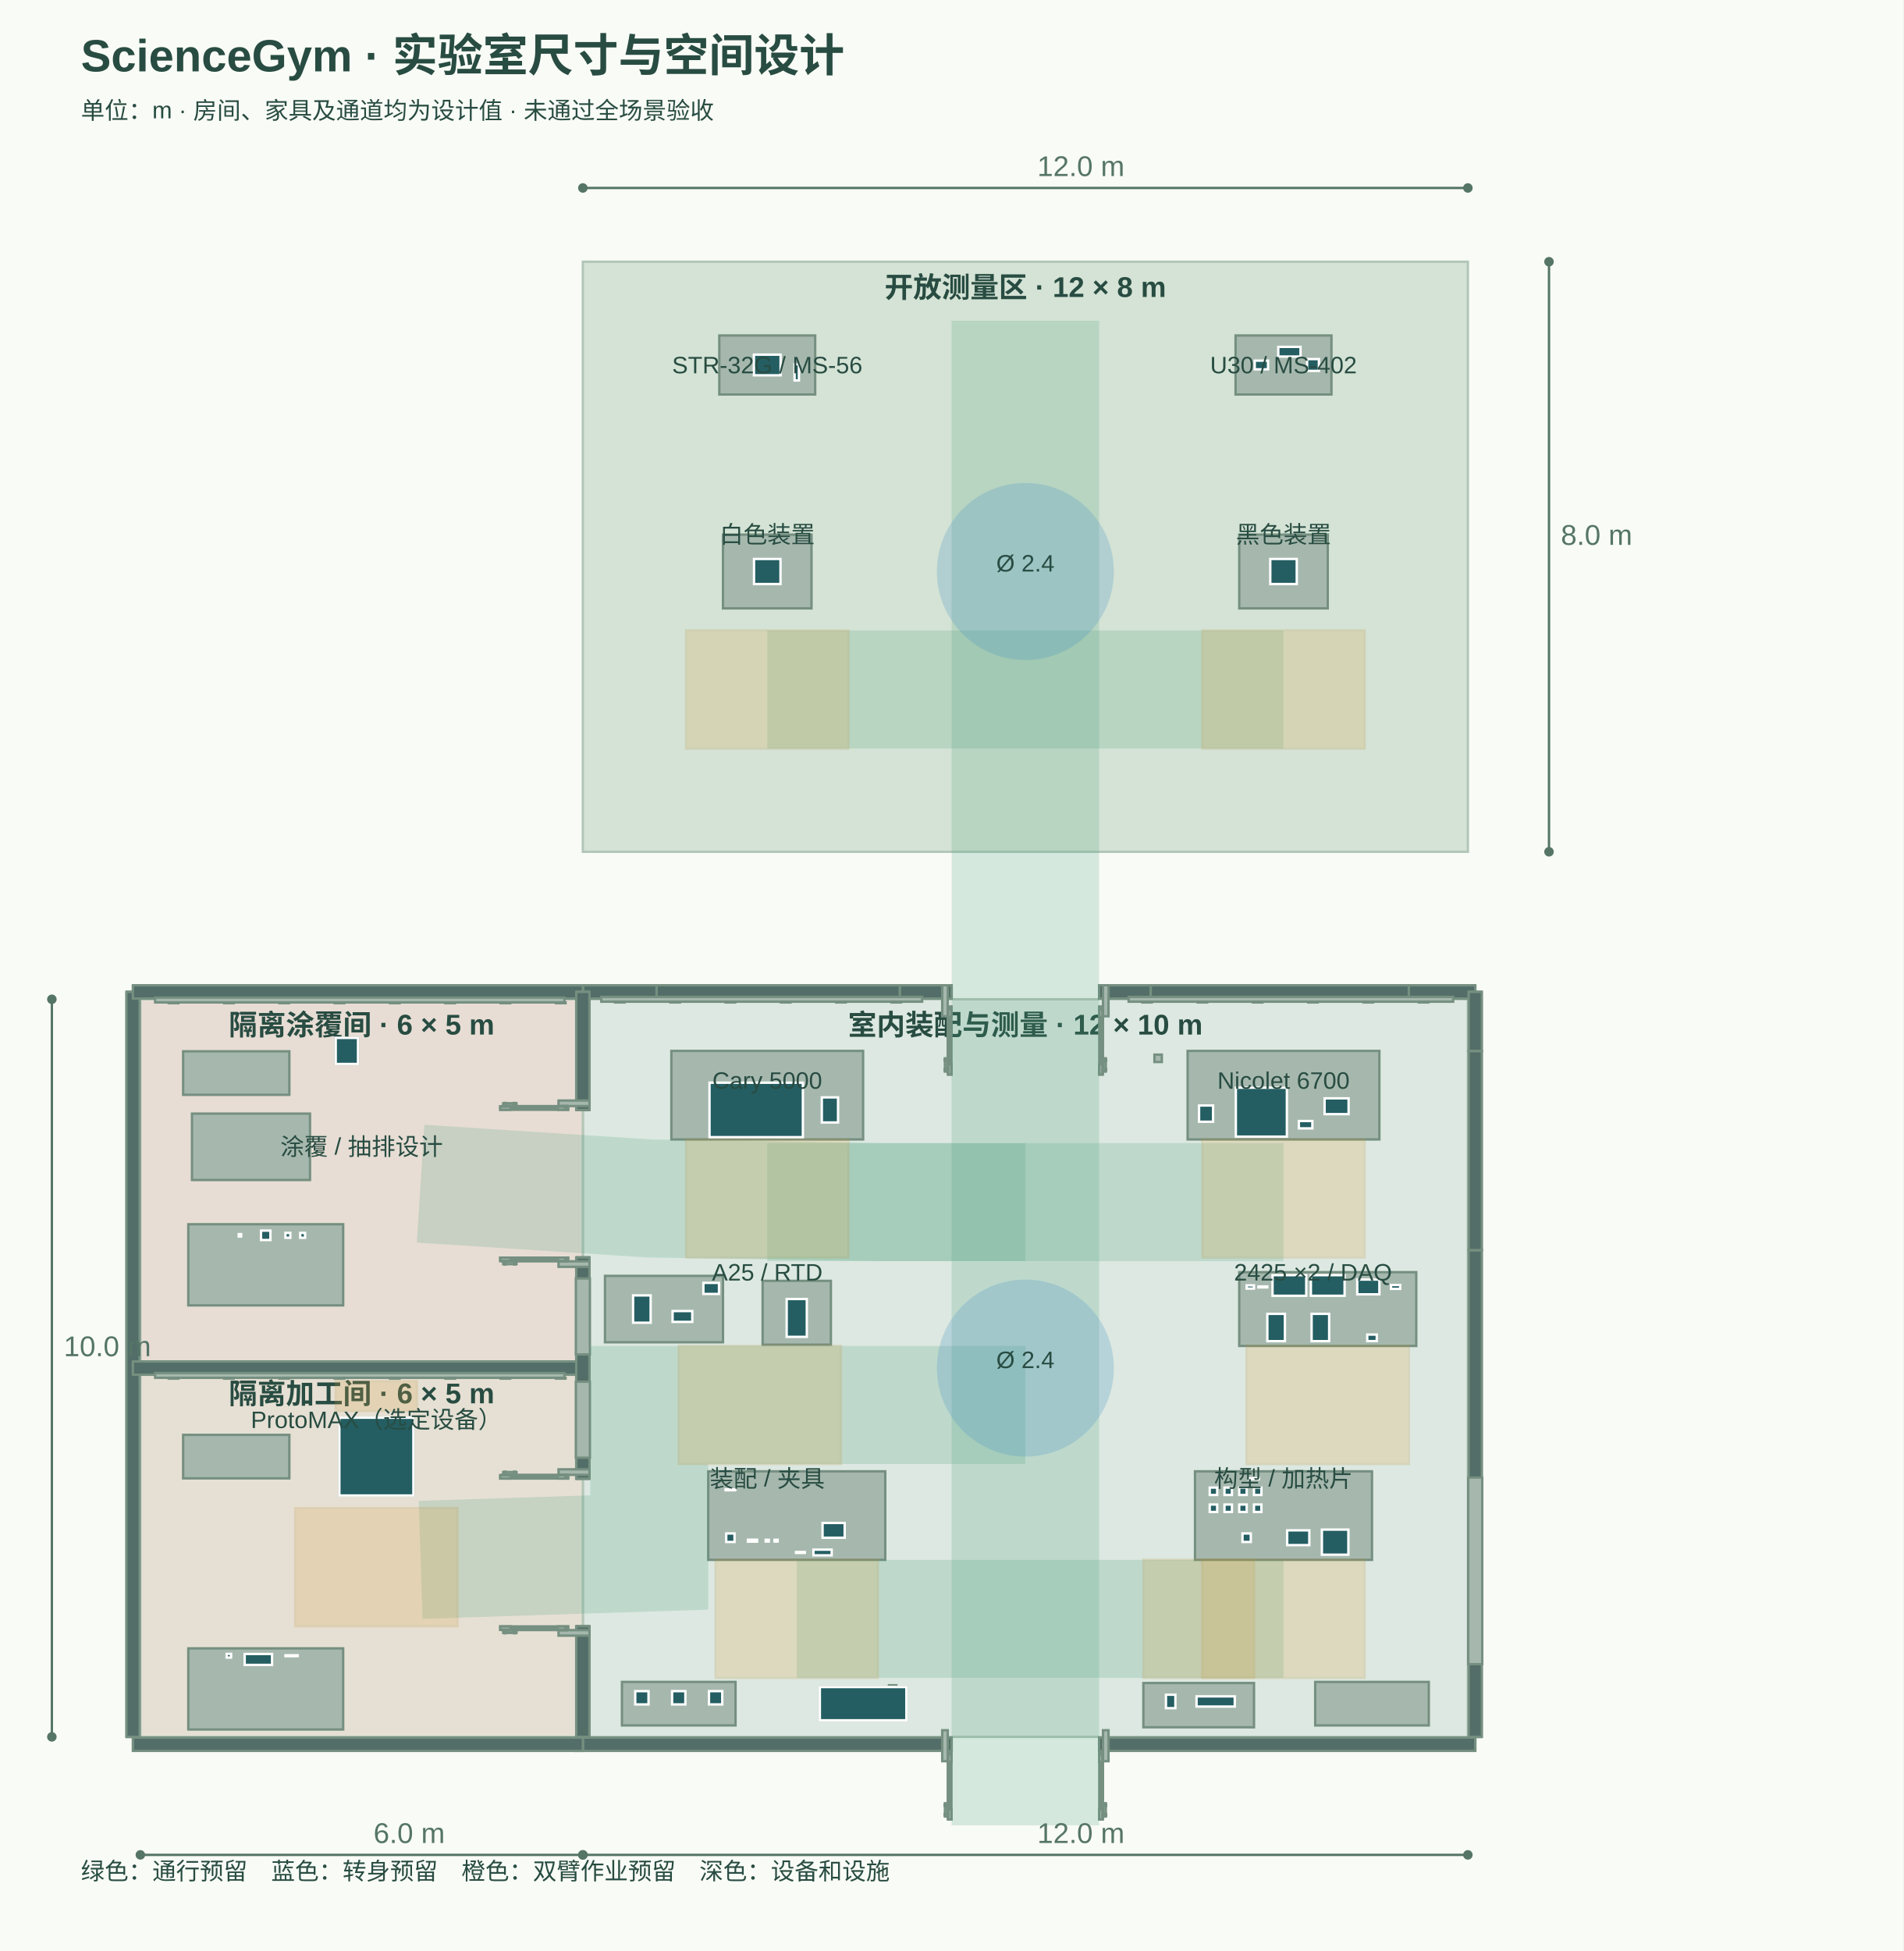
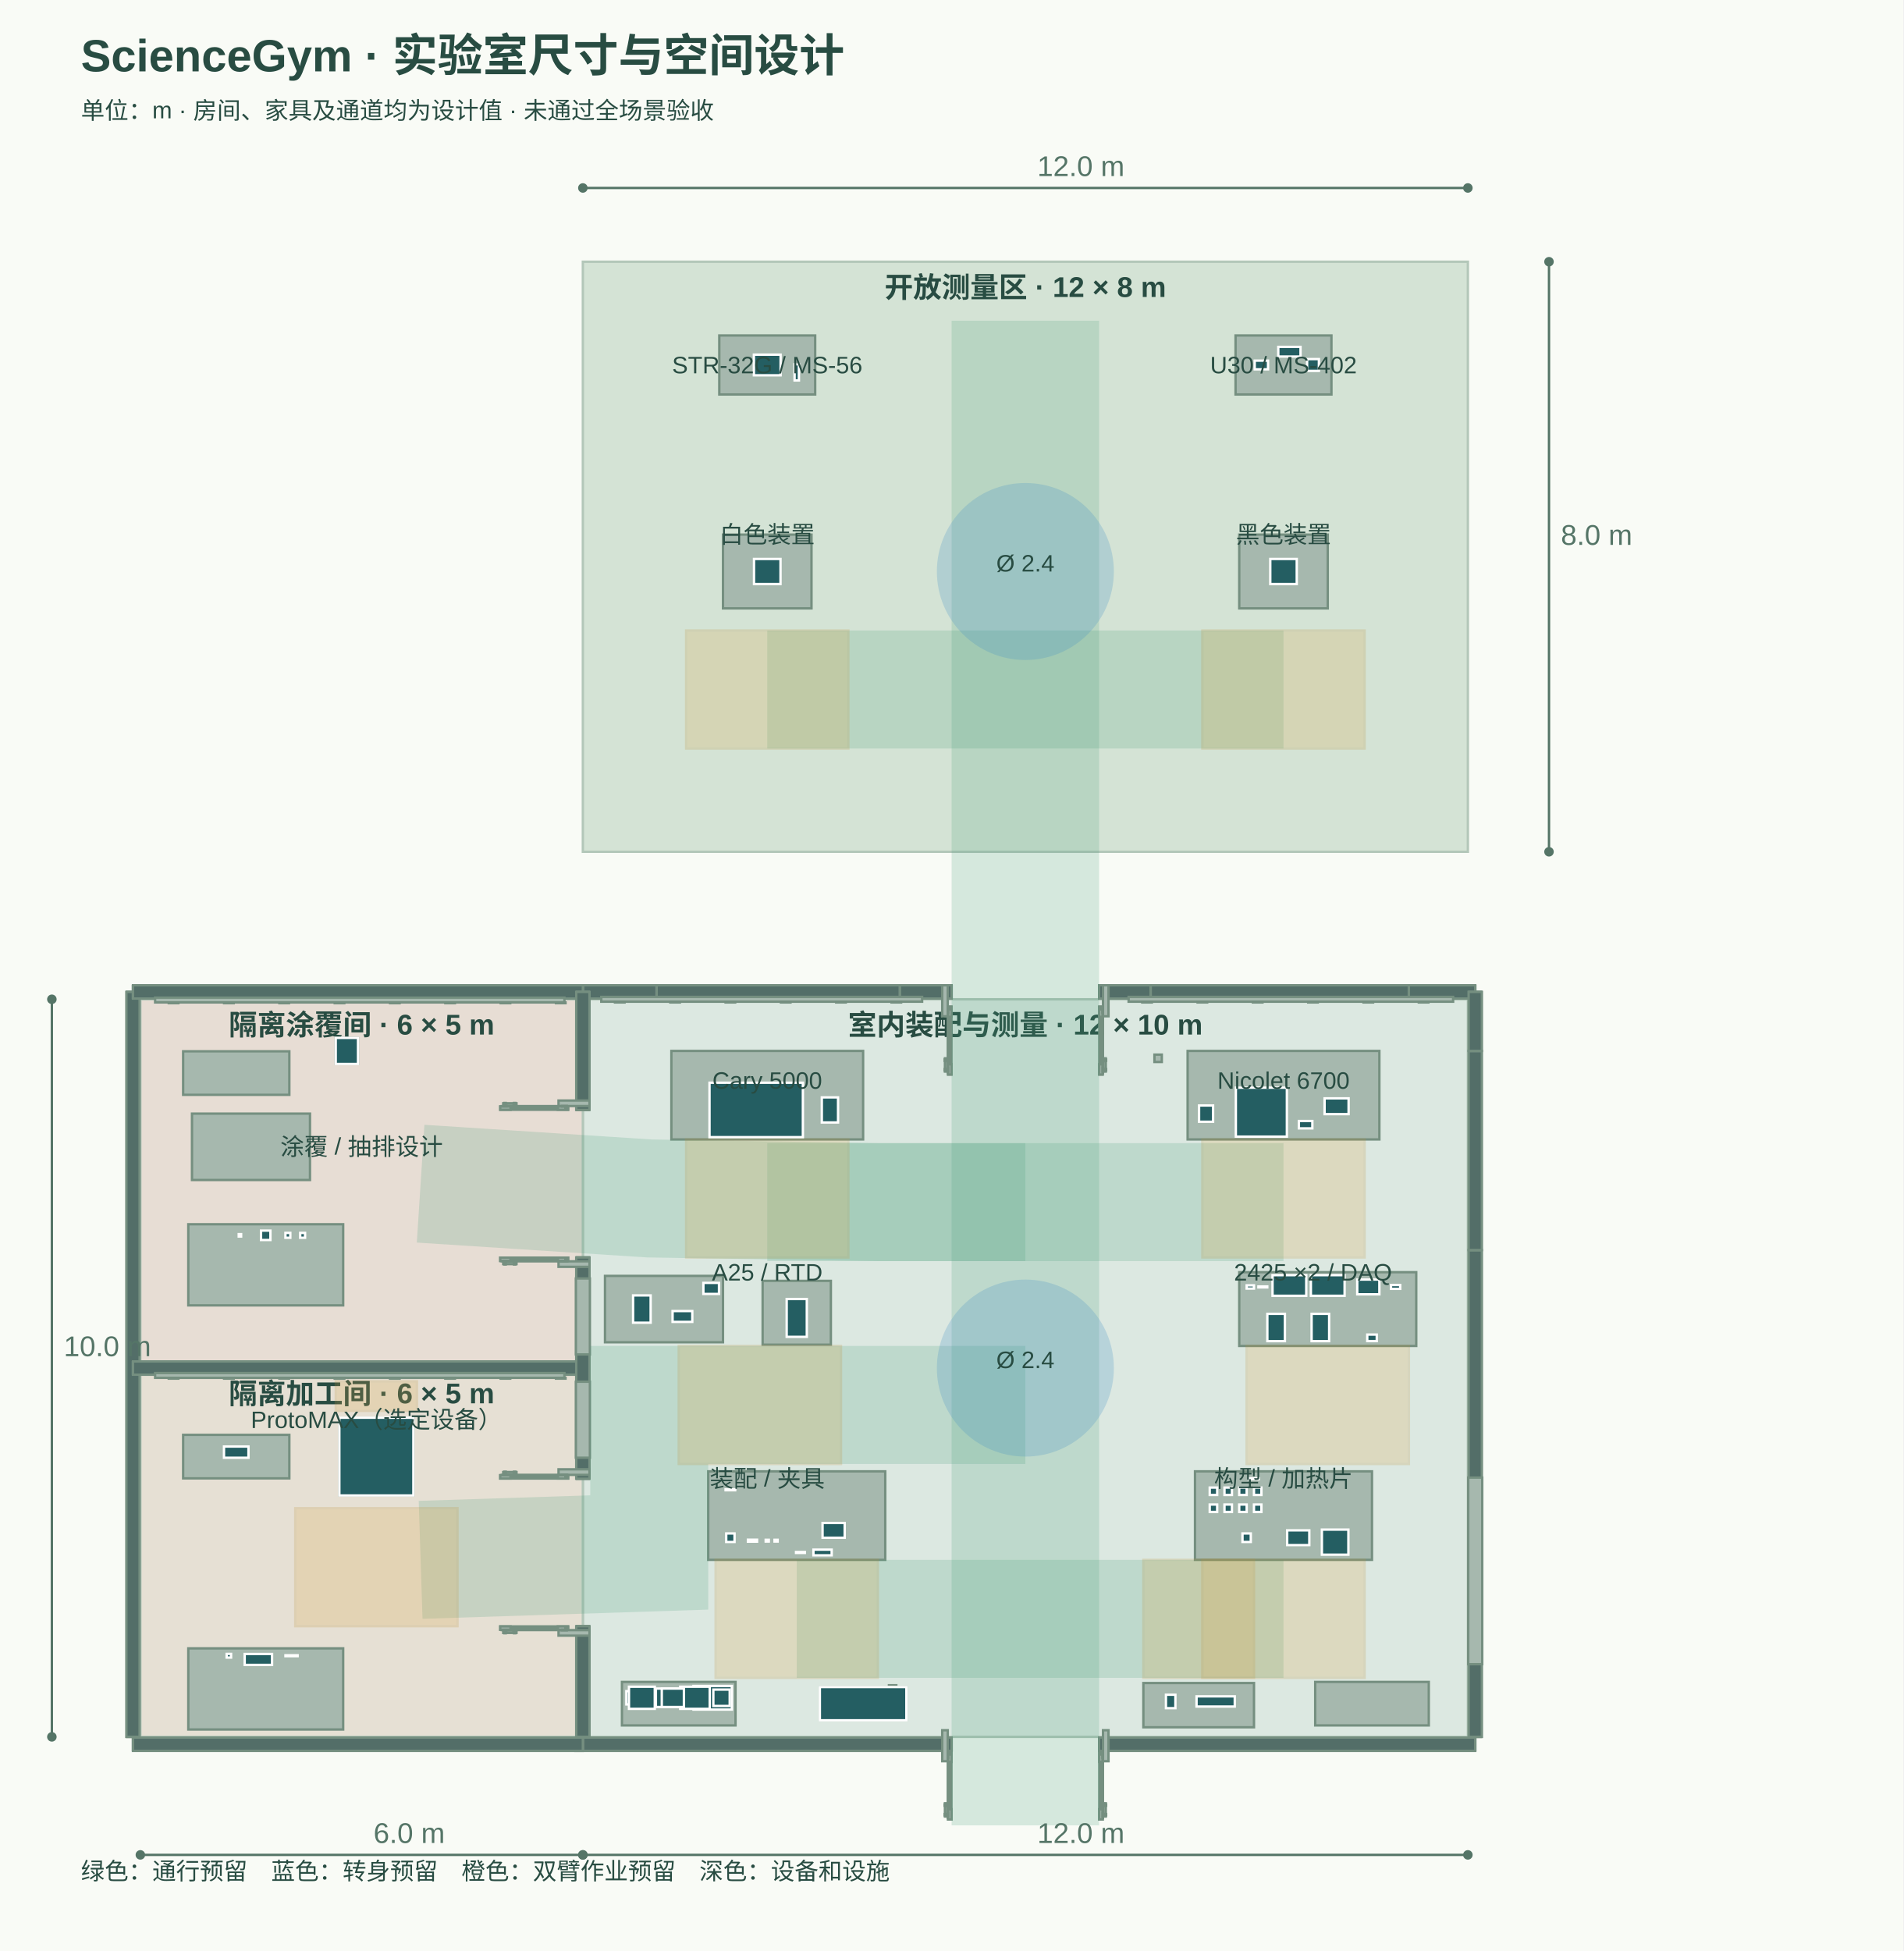
<svg xmlns="http://www.w3.org/2000/svg" width="800" height="820" viewBox="0 0 800 820">
  <rect width="800" height="820" fill="#f9fbf6" />
  <style>text{font-family:Arial,"Noto Sans CJK SC",sans-serif;fill:#284c42} .small{font-size:10px}.label{font-size:12px;font-weight:600}.dim{font-size:12px;fill:#557567}</style>
  <text x="34" y="30" font-size="19" font-weight="600">ScienceGym · 实验室尺寸与空间设计</text>
  <text x="34" y="50" class="small">单位：m · 房间、家具及通道均为设计值 · 未通过全场景验收</text>
  <rect x="245.00" y="420.00" width="372.00" height="310.00" fill="#dce8e1" stroke="#b3c7b9" opacity="1" />
  <text x="431.0" y="435" text-anchor="middle" class="label">室内装配与测量 · 12 × 10 m</text>
  <rect x="59.00" y="575.00" width="186.00" height="155.00" fill="#e6e0d4" stroke="#b3c7b9" opacity="1" />
  <text x="152.0" y="590" text-anchor="middle" class="label">隔离加工间 · 6 × 5 m</text>
  <rect x="59.00" y="420.00" width="186.00" height="155.00" fill="#e7ddd4" stroke="#b3c7b9" opacity="1" />
  <text x="152.0" y="435" text-anchor="middle" class="label">隔离涂覆间 · 6 × 5 m</text>
  <rect x="245.00" y="110.00" width="372.00" height="248.00" fill="#d4e3d5" stroke="#b3c7b9" opacity="1" />
  <text x="431.0" y="125" text-anchor="middle" class="label">开放测量区 · 12 × 8 m</text>
  <rect x="241.90" y="730.62" width="158.10" height="4.96" fill="#536e68" stroke="#758f80" opacity="1" />
  <rect x="241.90" y="730.62" width="158.10" height="4.96" fill="#536e68" stroke="#758f80" opacity="1" />
  <rect x="241.90" y="730.31" width="158.10" height="5.58" fill="#536e68" stroke="#758f80" opacity="1" />
  <rect x="462.00" y="730.62" width="158.10" height="4.96" fill="#536e68" stroke="#758f80" opacity="1" />
  <rect x="462.00" y="730.62" width="158.10" height="4.96" fill="#536e68" stroke="#758f80" opacity="1" />
  <rect x="462.00" y="730.31" width="158.10" height="5.58" fill="#536e68" stroke="#758f80" opacity="1" />
  <rect x="245.00" y="414.42" width="31.00" height="4.96" fill="#536e68" stroke="#758f80" opacity="1" />
  <rect x="245.00" y="414.42" width="31.00" height="4.96" fill="#536e68" stroke="#758f80" opacity="1" />
  <rect x="245.00" y="414.11" width="31.00" height="5.58" fill="#536e68" stroke="#758f80" opacity="1" />
  <rect x="276.00" y="414.42" width="102.30" height="4.96" fill="#536e68" stroke="#758f80" opacity="1" />
  <rect x="276.00" y="414.42" width="102.30" height="4.96" fill="#536e68" stroke="#758f80" opacity="1" />
  <rect x="276.00" y="414.11" width="102.30" height="5.58" fill="#536e68" stroke="#758f80" opacity="1" />
  <rect x="378.30" y="414.42" width="21.70" height="4.96" fill="#536e68" stroke="#758f80" opacity="1" />
  <rect x="378.30" y="414.42" width="21.70" height="4.96" fill="#536e68" stroke="#758f80" opacity="1" />
  <rect x="378.30" y="414.11" width="21.70" height="5.58" fill="#536e68" stroke="#758f80" opacity="1" />
  <rect x="462.00" y="414.42" width="21.70" height="4.96" fill="#536e68" stroke="#758f80" opacity="1" />
  <rect x="462.00" y="414.42" width="21.70" height="4.96" fill="#536e68" stroke="#758f80" opacity="1" />
  <rect x="462.00" y="414.11" width="21.70" height="5.58" fill="#536e68" stroke="#758f80" opacity="1" />
  <rect x="483.70" y="414.42" width="108.50" height="4.96" fill="#536e68" stroke="#758f80" opacity="1" />
  <rect x="483.70" y="414.42" width="108.50" height="4.96" fill="#536e68" stroke="#758f80" opacity="1" />
  <rect x="483.70" y="414.11" width="108.50" height="5.58" fill="#536e68" stroke="#758f80" opacity="1" />
  <rect x="592.20" y="414.42" width="27.90" height="4.96" fill="#536e68" stroke="#758f80" opacity="1" />
  <rect x="592.20" y="414.42" width="27.90" height="4.96" fill="#536e68" stroke="#758f80" opacity="1" />
  <rect x="592.20" y="414.11" width="27.90" height="5.58" fill="#536e68" stroke="#758f80" opacity="1" />
  <rect x="617.62" y="699.00" width="4.96" height="31.00" fill="#536e68" stroke="#758f80" opacity="1" />
  <rect x="617.62" y="699.00" width="4.96" height="31.00" fill="#536e68" stroke="#758f80" opacity="1" />
  <rect x="617.31" y="699.00" width="5.58" height="31.00" fill="#536e68" stroke="#758f80" opacity="1" />
  <rect x="617.62" y="621.50" width="4.96" height="77.50" fill="#536e68" stroke="#758f80" opacity="1" />
  <rect x="617.62" y="621.50" width="4.96" height="77.50" fill="#536e68" stroke="#758f80" opacity="1" />
  <rect x="617.31" y="621.50" width="5.58" height="77.50" fill="#536e68" stroke="#758f80" opacity="1" />
  <rect x="617.62" y="525.40" width="4.96" height="96.10" fill="#536e68" stroke="#758f80" opacity="1" />
  <rect x="617.62" y="525.40" width="4.96" height="96.10" fill="#536e68" stroke="#758f80" opacity="1" />
  <rect x="617.31" y="525.40" width="5.58" height="96.10" fill="#536e68" stroke="#758f80" opacity="1" />
  <rect x="617.62" y="441.70" width="4.96" height="83.70" fill="#536e68" stroke="#758f80" opacity="1" />
  <rect x="617.62" y="441.70" width="4.96" height="83.70" fill="#536e68" stroke="#758f80" opacity="1" />
  <rect x="617.31" y="441.70" width="5.58" height="83.70" fill="#536e68" stroke="#758f80" opacity="1" />
  <rect x="617.62" y="416.90" width="4.96" height="24.80" fill="#536e68" stroke="#758f80" opacity="1" />
  <rect x="617.62" y="416.90" width="4.96" height="24.80" fill="#536e68" stroke="#758f80" opacity="1" />
  <rect x="617.31" y="416.90" width="5.58" height="24.80" fill="#536e68" stroke="#758f80" opacity="1" />
  <rect x="617.78" y="621.50" width="4.65" height="77.50" fill="#a6b8ae" stroke="#758f80" opacity="1" />
  <rect x="617.78" y="697.45" width="4.65" height="1.55" fill="#a6b8ae" stroke="#758f80" opacity="1" />
  <rect x="617.78" y="659.48" width="4.65" height="1.55" fill="#a6b8ae" stroke="#758f80" opacity="1" />
  <rect x="617.78" y="621.50" width="4.65" height="1.55" fill="#a6b8ae" stroke="#758f80" opacity="1" />
  <rect x="617.70" y="697.05" width="4.81" height="0.37" fill="#a6b8ae" stroke="#758f80" opacity="1" />
  <rect x="617.70" y="623.08" width="4.81" height="0.37" fill="#a6b8ae" stroke="#758f80" opacity="1" />
  <rect x="617.70" y="622.89" width="4.81" height="74.71" fill="#a6b8ae" stroke="#758f80" opacity="1" />
  <rect x="619.91" y="622.59" width="0.37" height="75.33" fill="#a6b8ae" stroke="#758f80" opacity="1" />
  <rect x="617.15" y="621.03" width="5.89" height="78.43" fill="#a6b8ae" stroke="#758f80" opacity="1" />
  <rect x="53.42" y="416.90" width="4.96" height="313.10" fill="#536e68" stroke="#758f80" opacity="1" />
  <rect x="53.42" y="416.90" width="4.96" height="313.10" fill="#536e68" stroke="#758f80" opacity="1" />
  <rect x="53.11" y="416.90" width="5.58" height="313.10" fill="#536e68" stroke="#758f80" opacity="1" />
  <rect x="55.90" y="730.62" width="189.10" height="4.96" fill="#536e68" stroke="#758f80" opacity="1" />
  <rect x="55.90" y="730.62" width="189.10" height="4.96" fill="#536e68" stroke="#758f80" opacity="1" />
  <rect x="55.90" y="730.31" width="189.10" height="5.58" fill="#536e68" stroke="#758f80" opacity="1" />
  <rect x="55.90" y="414.42" width="189.10" height="4.96" fill="#536e68" stroke="#758f80" opacity="1" />
  <rect x="55.90" y="414.42" width="189.10" height="4.96" fill="#536e68" stroke="#758f80" opacity="1" />
  <rect x="55.90" y="414.11" width="189.10" height="5.58" fill="#536e68" stroke="#758f80" opacity="1" />
  <rect x="55.90" y="572.52" width="189.10" height="4.96" fill="#536e68" stroke="#758f80" opacity="1" />
  <rect x="55.90" y="572.52" width="189.10" height="4.96" fill="#536e68" stroke="#758f80" opacity="1" />
  <rect x="55.90" y="572.21" width="189.10" height="5.58" fill="#536e68" stroke="#758f80" opacity="1" />
  <rect x="242.52" y="683.50" width="4.96" height="46.50" fill="#536e68" stroke="#758f80" opacity="1" />
  <rect x="242.52" y="683.50" width="4.96" height="46.50" fill="#536e68" stroke="#758f80" opacity="1" />
  <rect x="242.21" y="683.50" width="5.58" height="46.50" fill="#536e68" stroke="#758f80" opacity="1" />
  <rect x="242.52" y="612.20" width="4.96" height="9.30" fill="#536e68" stroke="#758f80" opacity="1" />
  <rect x="242.52" y="612.20" width="4.96" height="9.30" fill="#536e68" stroke="#758f80" opacity="1" />
  <rect x="242.21" y="612.20" width="5.58" height="9.30" fill="#536e68" stroke="#758f80" opacity="1" />
  <rect x="242.52" y="581.20" width="4.96" height="31.00" fill="#536e68" stroke="#758f80" opacity="1" />
  <rect x="242.52" y="581.20" width="4.96" height="31.00" fill="#536e68" stroke="#758f80" opacity="1" />
  <rect x="242.21" y="581.20" width="5.58" height="31.00" fill="#536e68" stroke="#758f80" opacity="1" />
  <rect x="242.52" y="568.80" width="4.96" height="12.40" fill="#536e68" stroke="#758f80" opacity="1" />
  <rect x="242.52" y="568.80" width="4.96" height="12.40" fill="#536e68" stroke="#758f80" opacity="1" />
  <rect x="242.21" y="568.80" width="5.58" height="12.40" fill="#536e68" stroke="#758f80" opacity="1" />
  <rect x="242.52" y="537.80" width="4.96" height="31.00" fill="#536e68" stroke="#758f80" opacity="1" />
  <rect x="242.52" y="537.80" width="4.96" height="31.00" fill="#536e68" stroke="#758f80" opacity="1" />
  <rect x="242.21" y="537.80" width="5.58" height="31.00" fill="#536e68" stroke="#758f80" opacity="1" />
  <rect x="242.52" y="528.50" width="4.96" height="9.30" fill="#536e68" stroke="#758f80" opacity="1" />
  <rect x="242.52" y="528.50" width="4.96" height="9.30" fill="#536e68" stroke="#758f80" opacity="1" />
  <rect x="242.21" y="528.50" width="5.58" height="9.30" fill="#536e68" stroke="#758f80" opacity="1" />
  <rect x="242.68" y="581.20" width="4.65" height="31.00" fill="#a6b8ae" stroke="#758f80" opacity="1" />
  <rect x="242.68" y="610.65" width="4.65" height="1.55" fill="#a6b8ae" stroke="#758f80" opacity="1" />
  <rect x="242.68" y="595.92" width="4.65" height="1.55" fill="#a6b8ae" stroke="#758f80" opacity="1" />
  <rect x="242.68" y="581.20" width="4.65" height="1.55" fill="#a6b8ae" stroke="#758f80" opacity="1" />
  <rect x="242.60" y="610.25" width="4.80" height="0.37" fill="#a6b8ae" stroke="#758f80" opacity="1" />
  <rect x="242.60" y="582.78" width="4.80" height="0.37" fill="#a6b8ae" stroke="#758f80" opacity="1" />
  <rect x="242.60" y="582.60" width="4.80" height="28.21" fill="#a6b8ae" stroke="#758f80" opacity="1" />
  <rect x="244.81" y="582.28" width="0.37" height="28.83" fill="#a6b8ae" stroke="#758f80" opacity="1" />
  <rect x="242.06" y="580.74" width="5.89" height="31.93" fill="#a6b8ae" stroke="#758f80" opacity="1" />
  <rect x="242.68" y="537.80" width="4.65" height="31.00" fill="#a6b8ae" stroke="#758f80" opacity="1" />
  <rect x="242.68" y="567.25" width="4.65" height="1.55" fill="#a6b8ae" stroke="#758f80" opacity="1" />
  <rect x="242.68" y="552.52" width="4.65" height="1.55" fill="#a6b8ae" stroke="#758f80" opacity="1" />
  <rect x="242.68" y="537.80" width="4.65" height="1.55" fill="#a6b8ae" stroke="#758f80" opacity="1" />
  <rect x="242.60" y="566.85" width="4.80" height="0.37" fill="#a6b8ae" stroke="#758f80" opacity="1" />
  <rect x="242.60" y="539.38" width="4.80" height="0.37" fill="#a6b8ae" stroke="#758f80" opacity="1" />
  <rect x="242.60" y="539.19" width="4.80" height="28.21" fill="#a6b8ae" stroke="#758f80" opacity="1" />
  <rect x="244.81" y="538.88" width="0.37" height="28.83" fill="#a6b8ae" stroke="#758f80" opacity="1" />
  <rect x="242.06" y="537.34" width="5.89" height="31.93" fill="#a6b8ae" stroke="#758f80" opacity="1" />
  <rect x="242.52" y="416.90" width="4.96" height="49.60" fill="#536e68" stroke="#758f80" opacity="1" />
  <rect x="242.52" y="416.90" width="4.96" height="49.60" fill="#536e68" stroke="#758f80" opacity="1" />
  <rect x="242.21" y="416.90" width="5.58" height="49.60" fill="#536e68" stroke="#758f80" opacity="1" />
  <rect x="396.05" y="727.21" width="2.32" height="13.02" fill="#a6b8ae" stroke="#758f80" opacity="1" />
  <rect x="398.53" y="736.20" width="1.39" height="28.52" fill="#a6b8ae" stroke="#758f80" opacity="1" />
  <rect x="398.53" y="760.38" width="1.39" height="4.34" fill="#a6b8ae" stroke="#758f80" opacity="1" />
  <rect x="398.53" y="736.20" width="1.39" height="4.34" fill="#a6b8ae" stroke="#758f80" opacity="1" />
  <rect x="399.04" y="740.54" width="0.37" height="19.84" fill="#a6b8ae" stroke="#758f80" opacity="1" />
  <rect x="398.64" y="736.60" width="0.74" height="0.74" fill="#a6b8ae" stroke="#758f80" opacity="1" />
  <rect x="398.39" y="736.74" width="0.12" height="2.01" fill="#a6b8ae" stroke="#758f80" opacity="1" />
  <rect x="398.64" y="736.60" width="0.74" height="0.74" fill="#a6b8ae" stroke="#758f80" opacity="1" />
  <rect x="398.39" y="736.74" width="0.12" height="2.01" fill="#a6b8ae" stroke="#758f80" opacity="1" />
  <rect x="397.19" y="757.90" width="1.09" height="5.58" fill="#a6b8ae" stroke="#758f80" opacity="1" />
  <rect x="398.30" y="757.99" width="0.19" height="1.36" fill="#a6b8ae" stroke="#758f80" opacity="1" />
  <rect x="397.06" y="758.40" width="1.24" height="0.56" fill="#a6b8ae" stroke="#758f80" opacity="1" />
  <rect x="398.30" y="762.02" width="0.19" height="1.36" fill="#a6b8ae" stroke="#758f80" opacity="1" />
  <rect x="397.06" y="762.43" width="1.24" height="0.56" fill="#a6b8ae" stroke="#758f80" opacity="1" />
  <rect x="398.39" y="736.82" width="0.12" height="27.28" fill="#a6b8ae" stroke="#758f80" opacity="1" />
  <rect x="463.63" y="727.21" width="2.32" height="13.02" fill="#a6b8ae" stroke="#758f80" opacity="1" />
  <rect x="462.08" y="736.20" width="1.39" height="28.52" fill="#a6b8ae" stroke="#758f80" opacity="1" />
  <rect x="462.08" y="760.38" width="1.39" height="4.34" fill="#a6b8ae" stroke="#758f80" opacity="1" />
  <rect x="462.08" y="736.20" width="1.39" height="4.34" fill="#a6b8ae" stroke="#758f80" opacity="1" />
  <rect x="462.59" y="740.54" width="0.37" height="19.84" fill="#a6b8ae" stroke="#758f80" opacity="1" />
  <rect x="462.62" y="736.60" width="0.74" height="0.74" fill="#a6b8ae" stroke="#758f80" opacity="1" />
  <rect x="463.49" y="736.74" width="0.12" height="2.01" fill="#a6b8ae" stroke="#758f80" opacity="1" />
  <rect x="462.62" y="736.60" width="0.74" height="0.74" fill="#a6b8ae" stroke="#758f80" opacity="1" />
  <rect x="463.49" y="736.74" width="0.12" height="2.01" fill="#a6b8ae" stroke="#758f80" opacity="1" />
  <rect x="463.72" y="757.90" width="1.09" height="5.58" fill="#a6b8ae" stroke="#758f80" opacity="1" />
  <rect x="463.52" y="757.99" width="0.19" height="1.36" fill="#a6b8ae" stroke="#758f80" opacity="1" />
  <rect x="463.71" y="758.40" width="1.24" height="0.56" fill="#a6b8ae" stroke="#758f80" opacity="1" />
  <rect x="463.52" y="762.02" width="0.19" height="1.36" fill="#a6b8ae" stroke="#758f80" opacity="1" />
  <rect x="463.71" y="762.43" width="1.24" height="0.56" fill="#a6b8ae" stroke="#758f80" opacity="1" />
  <rect x="463.49" y="736.82" width="0.12" height="27.28" fill="#a6b8ae" stroke="#758f80" opacity="1" />
  <rect x="396.05" y="414.11" width="2.32" height="13.02" fill="#a6b8ae" stroke="#758f80" opacity="1" />
  <rect x="398.53" y="423.10" width="1.39" height="28.52" fill="#a6b8ae" stroke="#758f80" opacity="1" />
  <rect x="398.53" y="447.28" width="1.39" height="4.34" fill="#a6b8ae" stroke="#758f80" opacity="1" />
  <rect x="398.53" y="423.10" width="1.39" height="4.34" fill="#a6b8ae" stroke="#758f80" opacity="1" />
  <rect x="399.04" y="427.44" width="0.37" height="19.84" fill="#a6b8ae" stroke="#758f80" opacity="1" />
  <rect x="398.64" y="423.50" width="0.74" height="0.74" fill="#a6b8ae" stroke="#758f80" opacity="1" />
  <rect x="398.39" y="423.64" width="0.12" height="2.02" fill="#a6b8ae" stroke="#758f80" opacity="1" />
  <rect x="398.64" y="423.50" width="0.74" height="0.74" fill="#a6b8ae" stroke="#758f80" opacity="1" />
  <rect x="398.39" y="423.64" width="0.12" height="2.02" fill="#a6b8ae" stroke="#758f80" opacity="1" />
  <rect x="397.19" y="444.80" width="1.09" height="5.58" fill="#a6b8ae" stroke="#758f80" opacity="1" />
  <rect x="398.30" y="444.89" width="0.19" height="1.36" fill="#a6b8ae" stroke="#758f80" opacity="1" />
  <rect x="397.06" y="445.30" width="1.24" height="0.56" fill="#a6b8ae" stroke="#758f80" opacity="1" />
  <rect x="398.30" y="448.92" width="0.19" height="1.36" fill="#a6b8ae" stroke="#758f80" opacity="1" />
  <rect x="397.06" y="449.33" width="1.24" height="0.56" fill="#a6b8ae" stroke="#758f80" opacity="1" />
  <rect x="398.39" y="423.72" width="0.12" height="27.28" fill="#a6b8ae" stroke="#758f80" opacity="1" />
  <rect x="463.63" y="414.11" width="2.32" height="13.02" fill="#a6b8ae" stroke="#758f80" opacity="1" />
  <rect x="462.08" y="423.10" width="1.39" height="28.52" fill="#a6b8ae" stroke="#758f80" opacity="1" />
  <rect x="462.08" y="447.28" width="1.39" height="4.34" fill="#a6b8ae" stroke="#758f80" opacity="1" />
  <rect x="462.08" y="423.10" width="1.39" height="4.34" fill="#a6b8ae" stroke="#758f80" opacity="1" />
  <rect x="462.59" y="427.44" width="0.37" height="19.84" fill="#a6b8ae" stroke="#758f80" opacity="1" />
  <rect x="462.62" y="423.50" width="0.74" height="0.74" fill="#a6b8ae" stroke="#758f80" opacity="1" />
  <rect x="463.49" y="423.64" width="0.12" height="2.02" fill="#a6b8ae" stroke="#758f80" opacity="1" />
  <rect x="462.62" y="423.50" width="0.74" height="0.74" fill="#a6b8ae" stroke="#758f80" opacity="1" />
  <rect x="463.49" y="423.64" width="0.12" height="2.02" fill="#a6b8ae" stroke="#758f80" opacity="1" />
  <rect x="463.72" y="444.80" width="1.09" height="5.58" fill="#a6b8ae" stroke="#758f80" opacity="1" />
  <rect x="463.52" y="444.89" width="0.19" height="1.36" fill="#a6b8ae" stroke="#758f80" opacity="1" />
  <rect x="463.71" y="445.30" width="1.24" height="0.56" fill="#a6b8ae" stroke="#758f80" opacity="1" />
  <rect x="463.52" y="448.92" width="0.19" height="1.36" fill="#a6b8ae" stroke="#758f80" opacity="1" />
  <rect x="463.71" y="449.33" width="1.24" height="0.56" fill="#a6b8ae" stroke="#758f80" opacity="1" />
  <rect x="463.49" y="423.72" width="0.12" height="27.28" fill="#a6b8ae" stroke="#758f80" opacity="1" />
  <rect x="234.77" y="685.13" width="13.02" height="2.33" fill="#a6b8ae" stroke="#758f80" opacity="1" />
  <rect x="210.28" y="683.58" width="28.52" height="1.39" fill="#a6b8ae" stroke="#758f80" opacity="1" />
  <rect x="210.28" y="683.58" width="4.34" height="1.39" fill="#a6b8ae" stroke="#758f80" opacity="1" />
  <rect x="234.46" y="683.58" width="4.34" height="1.39" fill="#a6b8ae" stroke="#758f80" opacity="1" />
  <rect x="214.62" y="684.09" width="19.84" height="0.37" fill="#a6b8ae" stroke="#758f80" opacity="1" />
  <rect x="237.65" y="684.12" width="0.74" height="0.74" fill="#a6b8ae" stroke="#758f80" opacity="1" />
  <rect x="236.24" y="684.99" width="2.01" height="0.12" fill="#a6b8ae" stroke="#758f80" opacity="1" />
  <rect x="237.65" y="684.12" width="0.74" height="0.74" fill="#a6b8ae" stroke="#758f80" opacity="1" />
  <rect x="236.24" y="684.99" width="2.01" height="0.12" fill="#a6b8ae" stroke="#758f80" opacity="1" />
  <rect x="211.52" y="685.22" width="5.58" height="1.09" fill="#a6b8ae" stroke="#758f80" opacity="1" />
  <rect x="215.64" y="685.02" width="1.36" height="0.19" fill="#a6b8ae" stroke="#758f80" opacity="1" />
  <rect x="216.05" y="685.21" width="0.56" height="1.24" fill="#a6b8ae" stroke="#758f80" opacity="1" />
  <rect x="211.61" y="685.02" width="1.36" height="0.19" fill="#a6b8ae" stroke="#758f80" opacity="1" />
  <rect x="212.02" y="685.21" width="0.56" height="1.24" fill="#a6b8ae" stroke="#758f80" opacity="1" />
  <rect x="210.90" y="684.99" width="27.28" height="0.12" fill="#a6b8ae" stroke="#758f80" opacity="1" />
  <rect x="234.77" y="617.55" width="13.02" height="2.33" fill="#a6b8ae" stroke="#758f80" opacity="1" />
  <rect x="210.28" y="620.03" width="28.52" height="1.39" fill="#a6b8ae" stroke="#758f80" opacity="1" />
  <rect x="210.28" y="620.03" width="4.34" height="1.39" fill="#a6b8ae" stroke="#758f80" opacity="1" />
  <rect x="234.46" y="620.03" width="4.34" height="1.39" fill="#a6b8ae" stroke="#758f80" opacity="1" />
  <rect x="214.62" y="620.54" width="19.84" height="0.37" fill="#a6b8ae" stroke="#758f80" opacity="1" />
  <rect x="237.65" y="620.14" width="0.74" height="0.74" fill="#a6b8ae" stroke="#758f80" opacity="1" />
  <rect x="236.24" y="619.89" width="2.01" height="0.12" fill="#a6b8ae" stroke="#758f80" opacity="1" />
  <rect x="237.65" y="620.14" width="0.74" height="0.74" fill="#a6b8ae" stroke="#758f80" opacity="1" />
  <rect x="236.24" y="619.89" width="2.01" height="0.12" fill="#a6b8ae" stroke="#758f80" opacity="1" />
  <rect x="211.52" y="618.69" width="5.58" height="1.09" fill="#a6b8ae" stroke="#758f80" opacity="1" />
  <rect x="215.64" y="619.79" width="1.36" height="0.19" fill="#a6b8ae" stroke="#758f80" opacity="1" />
  <rect x="216.05" y="618.55" width="0.56" height="1.24" fill="#a6b8ae" stroke="#758f80" opacity="1" />
  <rect x="211.61" y="619.79" width="1.36" height="0.19" fill="#a6b8ae" stroke="#758f80" opacity="1" />
  <rect x="212.02" y="618.55" width="0.56" height="1.24" fill="#a6b8ae" stroke="#758f80" opacity="1" />
  <rect x="210.90" y="619.89" width="27.28" height="0.12" fill="#a6b8ae" stroke="#758f80" opacity="1" />
  <rect x="234.77" y="530.13" width="13.02" height="2.32" fill="#a6b8ae" stroke="#758f80" opacity="1" />
  <rect x="210.28" y="528.58" width="28.52" height="1.39" fill="#a6b8ae" stroke="#758f80" opacity="1" />
  <rect x="210.28" y="528.58" width="4.34" height="1.39" fill="#a6b8ae" stroke="#758f80" opacity="1" />
  <rect x="234.46" y="528.58" width="4.34" height="1.39" fill="#a6b8ae" stroke="#758f80" opacity="1" />
  <rect x="214.62" y="529.09" width="19.84" height="0.37" fill="#a6b8ae" stroke="#758f80" opacity="1" />
  <rect x="237.65" y="529.12" width="0.74" height="0.74" fill="#a6b8ae" stroke="#758f80" opacity="1" />
  <rect x="236.24" y="529.99" width="2.01" height="0.12" fill="#a6b8ae" stroke="#758f80" opacity="1" />
  <rect x="237.65" y="529.12" width="0.74" height="0.74" fill="#a6b8ae" stroke="#758f80" opacity="1" />
  <rect x="236.24" y="529.99" width="2.01" height="0.12" fill="#a6b8ae" stroke="#758f80" opacity="1" />
  <rect x="211.52" y="530.22" width="5.58" height="1.09" fill="#a6b8ae" stroke="#758f80" opacity="1" />
  <rect x="215.64" y="530.02" width="1.36" height="0.19" fill="#a6b8ae" stroke="#758f80" opacity="1" />
  <rect x="216.05" y="530.21" width="0.56" height="1.24" fill="#a6b8ae" stroke="#758f80" opacity="1" />
  <rect x="211.61" y="530.02" width="1.36" height="0.19" fill="#a6b8ae" stroke="#758f80" opacity="1" />
  <rect x="212.02" y="530.21" width="0.56" height="1.24" fill="#a6b8ae" stroke="#758f80" opacity="1" />
  <rect x="210.90" y="529.99" width="27.28" height="0.12" fill="#a6b8ae" stroke="#758f80" opacity="1" />
  <rect x="234.77" y="462.55" width="13.02" height="2.32" fill="#a6b8ae" stroke="#758f80" opacity="1" />
  <rect x="210.28" y="465.03" width="28.52" height="1.40" fill="#a6b8ae" stroke="#758f80" opacity="1" />
  <rect x="210.28" y="465.03" width="4.34" height="1.40" fill="#a6b8ae" stroke="#758f80" opacity="1" />
  <rect x="234.46" y="465.03" width="4.34" height="1.40" fill="#a6b8ae" stroke="#758f80" opacity="1" />
  <rect x="214.62" y="465.54" width="19.84" height="0.37" fill="#a6b8ae" stroke="#758f80" opacity="1" />
  <rect x="237.65" y="465.14" width="0.74" height="0.74" fill="#a6b8ae" stroke="#758f80" opacity="1" />
  <rect x="236.24" y="464.89" width="2.01" height="0.12" fill="#a6b8ae" stroke="#758f80" opacity="1" />
  <rect x="237.65" y="465.14" width="0.74" height="0.74" fill="#a6b8ae" stroke="#758f80" opacity="1" />
  <rect x="236.24" y="464.89" width="2.01" height="0.12" fill="#a6b8ae" stroke="#758f80" opacity="1" />
  <rect x="211.52" y="463.69" width="5.58" height="1.09" fill="#a6b8ae" stroke="#758f80" opacity="1" />
  <rect x="215.64" y="464.80" width="1.36" height="0.19" fill="#a6b8ae" stroke="#758f80" opacity="1" />
  <rect x="216.05" y="463.56" width="0.56" height="1.24" fill="#a6b8ae" stroke="#758f80" opacity="1" />
  <rect x="211.61" y="464.80" width="1.36" height="0.19" fill="#a6b8ae" stroke="#758f80" opacity="1" />
  <rect x="212.02" y="463.56" width="0.56" height="1.24" fill="#a6b8ae" stroke="#758f80" opacity="1" />
  <rect x="210.90" y="464.89" width="27.28" height="0.12" fill="#a6b8ae" stroke="#758f80" opacity="1" />
  <rect x="252.75" y="418.99" width="134.85" height="2.02" fill="#a6b8ae" stroke="#758f80" opacity="1" />
  <rect x="258.49" y="421.02" width="4.03" height="0.31" fill="#a6b8ae" stroke="#758f80" opacity="1" />
  <rect x="281.74" y="421.02" width="4.03" height="0.31" fill="#a6b8ae" stroke="#758f80" opacity="1" />
  <rect x="304.99" y="421.02" width="4.03" height="0.31" fill="#a6b8ae" stroke="#758f80" opacity="1" />
  <rect x="328.24" y="421.02" width="4.03" height="0.31" fill="#a6b8ae" stroke="#758f80" opacity="1" />
  <rect x="351.49" y="421.02" width="4.03" height="0.31" fill="#a6b8ae" stroke="#758f80" opacity="1" />
  <rect x="374.74" y="421.02" width="4.03" height="0.31" fill="#a6b8ae" stroke="#758f80" opacity="1" />
  <rect x="474.40" y="418.99" width="136.40" height="2.02" fill="#a6b8ae" stroke="#758f80" opacity="1" />
  <rect x="480.13" y="421.02" width="4.03" height="0.31" fill="#a6b8ae" stroke="#758f80" opacity="1" />
  <rect x="503.39" y="421.02" width="4.03" height="0.31" fill="#a6b8ae" stroke="#758f80" opacity="1" />
  <rect x="526.63" y="421.02" width="4.03" height="0.31" fill="#a6b8ae" stroke="#758f80" opacity="1" />
  <rect x="549.88" y="421.02" width="4.03" height="0.31" fill="#a6b8ae" stroke="#758f80" opacity="1" />
  <rect x="573.13" y="421.02" width="4.03" height="0.31" fill="#a6b8ae" stroke="#758f80" opacity="1" />
  <rect x="596.38" y="421.02" width="4.03" height="0.31" fill="#a6b8ae" stroke="#758f80" opacity="1" />
  <rect x="65.20" y="577.09" width="172.05" height="2.01" fill="#a6b8ae" stroke="#758f80" opacity="1" />
  <rect x="70.94" y="579.12" width="4.03" height="0.31" fill="#a6b8ae" stroke="#758f80" opacity="1" />
  <rect x="94.19" y="579.12" width="4.03" height="0.31" fill="#a6b8ae" stroke="#758f80" opacity="1" />
  <rect x="117.43" y="579.12" width="4.03" height="0.31" fill="#a6b8ae" stroke="#758f80" opacity="1" />
  <rect x="140.69" y="579.12" width="4.03" height="0.31" fill="#a6b8ae" stroke="#758f80" opacity="1" />
  <rect x="163.94" y="579.12" width="4.03" height="0.31" fill="#a6b8ae" stroke="#758f80" opacity="1" />
  <rect x="187.19" y="579.12" width="4.03" height="0.31" fill="#a6b8ae" stroke="#758f80" opacity="1" />
  <rect x="210.44" y="579.12" width="4.03" height="0.31" fill="#a6b8ae" stroke="#758f80" opacity="1" />
  <rect x="233.69" y="579.12" width="4.03" height="0.31" fill="#a6b8ae" stroke="#758f80" opacity="1" />
  <rect x="65.20" y="419.30" width="172.05" height="2.02" fill="#a6b8ae" stroke="#758f80" opacity="1" />
  <rect x="70.94" y="421.33" width="4.03" height="0.31" fill="#a6b8ae" stroke="#758f80" opacity="1" />
  <rect x="94.19" y="421.33" width="4.03" height="0.31" fill="#a6b8ae" stroke="#758f80" opacity="1" />
  <rect x="117.43" y="421.33" width="4.03" height="0.31" fill="#a6b8ae" stroke="#758f80" opacity="1" />
  <rect x="140.69" y="421.33" width="4.03" height="0.31" fill="#a6b8ae" stroke="#758f80" opacity="1" />
  <rect x="163.94" y="421.33" width="4.03" height="0.31" fill="#a6b8ae" stroke="#758f80" opacity="1" />
  <rect x="187.19" y="421.33" width="4.03" height="0.31" fill="#a6b8ae" stroke="#758f80" opacity="1" />
  <rect x="210.44" y="421.33" width="4.03" height="0.31" fill="#a6b8ae" stroke="#758f80" opacity="1" />
  <rect x="233.69" y="421.33" width="4.03" height="0.31" fill="#a6b8ae" stroke="#758f80" opacity="1" />
  <rect x="282.20" y="441.70" width="80.60" height="37.20" fill="#a6b8ae" stroke="#758f80" opacity="1" />
  <rect x="499.20" y="441.70" width="80.60" height="37.20" fill="#a6b8ae" stroke="#758f80" opacity="1" />
  <rect x="297.70" y="618.40" width="74.40" height="37.20" fill="#a6b8ae" stroke="#758f80" opacity="1" />
  <rect x="502.30" y="618.40" width="74.40" height="37.20" fill="#a6b8ae" stroke="#758f80" opacity="1" />
  <rect x="254.30" y="536.25" width="49.60" height="27.90" fill="#a6b8ae" stroke="#758f80" opacity="1" />
  <rect x="322.50" y="540.90" width="24.80" height="21.70" fill="#a6b8ae" stroke="#758f80" opacity="1" />
  <rect x="520.90" y="534.70" width="74.40" height="31.00" fill="#a6b8ae" stroke="#758f80" opacity="1" />
  <rect x="480.60" y="707.37" width="46.50" height="18.60" fill="#a6b8ae" stroke="#758f80" opacity="1" />
  <rect x="79.15" y="692.80" width="65.10" height="34.10" fill="#a6b8ae" stroke="#758f80" opacity="1" />
  <rect x="79.15" y="514.55" width="65.10" height="34.10" fill="#a6b8ae" stroke="#758f80" opacity="1" />
  <rect x="303.90" y="224.70" width="37.20" height="31.00" fill="#a6b8ae" stroke="#758f80" opacity="1" />
  <rect x="520.90" y="224.70" width="37.20" height="31.00" fill="#a6b8ae" stroke="#758f80" opacity="1" />
  <rect x="519.35" y="141.00" width="40.30" height="24.80" fill="#a6b8ae" stroke="#758f80" opacity="1" />
  <rect x="302.35" y="141.00" width="40.30" height="24.80" fill="#a6b8ae" stroke="#758f80" opacity="1" />
  <rect x="261.43" y="706.90" width="47.74" height="18.29" fill="#a6b8ae" stroke="#758f80" opacity="1" />
  <rect x="552.83" y="706.90" width="47.74" height="18.29" fill="#a6b8ae" stroke="#758f80" opacity="1" />
  <rect x="76.98" y="603.06" width="44.64" height="18.29" fill="#a6b8ae" stroke="#758f80" opacity="1" />
  <rect x="76.98" y="441.86" width="44.64" height="18.29" fill="#a6b8ae" stroke="#758f80" opacity="1" />
  <rect x="80.70" y="468.05" width="49.60" height="27.90" fill="#a6b8ae" stroke="#758f80" opacity="1" />
  <rect x="373.65" y="708.30" width="3.10" height="3.10" fill="#a6b8ae" stroke="#758f80" opacity="1" />
  <rect x="485.25" y="443.25" width="3.10" height="3.10" fill="#a6b8ae" stroke="#758f80" opacity="1" />
  <rect x="320.56" y="538.34" width="28.68" height="26.82" fill="#a6b8ae" stroke="#758f80" opacity="1" />
  <rect x="344.61" y="709.06" width="36.38" height="13.98" fill="#a6b8ae" stroke="#758f80" opacity="1" />
  <rect x="141.12" y="436.22" width="9.36" height="10.96" fill="#a6b8ae" stroke="#758f80" opacity="1" />
  <rect x="142.64" y="595.85" width="31.12" height="32.70" fill="#a6b8ae" stroke="#758f80" opacity="1" />
  <polyline points="431,767.2 431,395.2" fill="none" stroke="#459c79" stroke-width="62.0" opacity=".20" />
  <polyline points="431,395.2 431,134.8" fill="none" stroke="#459c79" stroke-width="62.0" opacity=".20" />
  <polyline points="334.9,680.4 431,680.4 539.5,680.4" fill="none" stroke="#459c79" stroke-width="49.6" opacity=".20" />
  <polyline points="322.5,505.25 431,505.25 539.5,505.25" fill="none" stroke="#459c79" stroke-width="49.6" opacity=".20" />
  <polyline points="431,590.5 272.9,590.5 272.9,652.5 176.8,655.6" fill="none" stroke="#459c79" stroke-width="49.6" opacity=".20" />
  <polyline points="431,505.25 369,505.25 272.9,503.7 176.8,497.5" fill="none" stroke="#459c79" stroke-width="49.6" opacity=".20" />
  <polyline points="322.5,289.8 431,289.8 539.5,289.8" fill="none" stroke="#459c79" stroke-width="49.6" opacity=".20" />
  <circle cx="431" cy="575" r="37.2" fill="#428fc4" opacity=".24" />
  <text x="431" y="575" class="small" text-anchor="middle">Ø 2.4</text>
  <circle cx="431" cy="240.2" r="37.2" fill="#428fc4" opacity=".24" />
  <text x="431" y="240.2" class="small" text-anchor="middle">Ø 2.4</text>
  <rect x="124.10" y="633.90" width="68.20" height="49.60" fill="#daa644" stroke="#bd9139" opacity="0.22" />
  <rect x="141.15" y="580.58" width="34.10" height="12.40" fill="#daa644" stroke="#bd9139" opacity="0.22" />
  <rect x="480.60" y="655.60" width="46.50" height="49.60" fill="#daa644" stroke="#bd9139" opacity="0.22" />
  <rect x="300.80" y="655.60" width="68.20" height="49.60" fill="#daa644" stroke="#bd9139" opacity="0.22" />
  <rect x="505.40" y="655.60" width="68.20" height="49.60" fill="#daa644" stroke="#bd9139" opacity="0.22" />
  <rect x="288.40" y="478.90" width="68.20" height="49.60" fill="#daa644" stroke="#bd9139" opacity="0.22" />
  <rect x="505.40" y="478.90" width="68.20" height="49.60" fill="#daa644" stroke="#bd9139" opacity="0.22" />
  <rect x="285.30" y="565.70" width="68.20" height="49.60" fill="#daa644" stroke="#bd9139" opacity="0.22" />
  <rect x="524.00" y="565.70" width="68.20" height="49.60" fill="#daa644" stroke="#bd9139" opacity="0.22" />
  <rect x="288.40" y="265.00" width="68.20" height="49.60" fill="#daa644" stroke="#bd9139" opacity="0.22" />
  <rect x="505.40" y="265.00" width="68.20" height="49.60" fill="#daa644" stroke="#bd9139" opacity="0.22" />
  <rect x="298.23" y="455.06" width="39.25" height="22.88" fill="#245e62" stroke="#fff" opacity="1" />
  <rect x="345.44" y="461.23" width="6.82" height="10.54" fill="#245e62" stroke="#fff" opacity="1" />
  <rect x="519.47" y="457.15" width="21.45" height="20.57" fill="#245e62" stroke="#fff" opacity="1" />
  <rect x="556.77" y="461.63" width="10.09" height="6.64" fill="#245e62" stroke="#fff" opacity="1" />
  <rect x="330.67" y="545.97" width="8.46" height="15.90" fill="#245e62" stroke="#fff" opacity="1" />
  <rect x="266.11" y="544.46" width="7.38" height="11.47" fill="#245e62" stroke="#fff" opacity="1" />
  <rect x="282.71" y="551.03" width="8.28" height="4.55" fill="#245e62" stroke="#fff" opacity="1" />
  <rect x="532.71" y="552.21" width="7.38" height="11.47" fill="#245e62" stroke="#fff" opacity="1" />
  <rect x="551.31" y="552.21" width="7.38" height="11.47" fill="#245e62" stroke="#fff" opacity="1" />
  <rect x="574.71" y="560.92" width="3.99" height="2.74" fill="#245e62" stroke="#fff" opacity="1" />
  <rect x="522.26" y="644.51" width="3.49" height="3.57" fill="#245e62" stroke="#fff" opacity="1" />
  <rect x="305.26" y="644.51" width="3.49" height="3.57" fill="#245e62" stroke="#fff" opacity="1" />
  <rect x="504.01" y="464.64" width="5.89" height="6.82" fill="#245e62" stroke="#fff" opacity="1" />
  <rect x="545.96" y="471.15" width="5.67" height="3.10" fill="#245e62" stroke="#fff" opacity="1" />
  <rect x="508.49" y="632.35" width="3.13" height="3.11" fill="#245e62" stroke="#fff" opacity="1" />
  <rect x="514.69" y="632.35" width="3.13" height="3.11" fill="#245e62" stroke="#fff" opacity="1" />
  <rect x="520.89" y="632.35" width="3.13" height="3.11" fill="#245e62" stroke="#fff" opacity="1" />
  <rect x="527.09" y="632.35" width="3.13" height="3.11" fill="#245e62" stroke="#fff" opacity="1" />
  <rect x="508.49" y="625.22" width="3.13" height="3.11" fill="#245e62" stroke="#fff" opacity="1" />
  <rect x="514.69" y="625.22" width="3.13" height="3.11" fill="#245e62" stroke="#fff" opacity="1" />
  <rect x="520.89" y="625.22" width="3.13" height="3.11" fill="#245e62" stroke="#fff" opacity="1" />
  <rect x="527.09" y="625.22" width="3.13" height="3.11" fill="#245e62" stroke="#fff" opacity="1" />
  <rect x="316.94" y="234.93" width="11.13" height="10.54" fill="#245e62" stroke="#fff" opacity="1" />
  <rect x="533.94" y="234.93" width="11.13" height="10.54" fill="#245e62" stroke="#fff" opacity="1" />
  <rect x="555.64" y="642.89" width="11.13" height="10.54" fill="#245e62" stroke="#fff" opacity="1" />
  <rect x="316.89" y="149.06" width="11.22" height="8.68" fill="#245e62" stroke="#fff" opacity="1" />
  <rect x="333.99" y="153.10" width="1.83" height="6.80" fill="#245e62" stroke="#fff" opacity="1" />
  <rect x="549.42" y="150.92" width="4.96" height="4.96" fill="#245e62" stroke="#fff" opacity="1" />
  <rect x="527.40" y="151.57" width="5.60" height="3.66" fill="#245e62" stroke="#fff" opacity="1" />
  <rect x="314.38" y="647.14" width="3.84" height="0.81" fill="#245e62" stroke="#fff" opacity="1" />
  <rect x="321.85" y="647.18" width="1.30" height="0.72" fill="#245e62" stroke="#fff" opacity="1" />
  <rect x="325.57" y="647.18" width="1.30" height="0.72" fill="#245e62" stroke="#fff" opacity="1" />
  <rect x="341.92" y="651.31" width="7.66" height="2.39" fill="#245e62" stroke="#fff" opacity="1" />
  <rect x="334.60" y="652.30" width="3.70" height="0.39" fill="#245e62" stroke="#fff" opacity="1" />
  <rect x="345.75" y="640.10" width="9.30" height="6.20" fill="#245e62" stroke="#fff" opacity="1" />
  <rect x="541.05" y="643.20" width="9.30" height="6.20" fill="#245e62" stroke="#fff" opacity="1" />
  <rect x="524.02" y="540.22" width="3.06" height="1.36" fill="#245e62" stroke="#fff" opacity="1" />
  <rect x="528.96" y="540.70" width="3.72" height="0.39" fill="#245e62" stroke="#fff" opacity="1" />
  <rect x="584.68" y="540.09" width="3.88" height="1.61" fill="#245e62" stroke="#fff" opacity="1" />
  <rect x="534.89" y="535.95" width="14.17" height="8.66" fill="#245e62" stroke="#fff" opacity="1" />
  <rect x="551.01" y="535.95" width="14.17" height="8.66" fill="#245e62" stroke="#fff" opacity="1" />
  <rect x="102.85" y="695.16" width="11.50" height="4.59" fill="#245e62" stroke="#fff" opacity="1" />
  <rect x="119.99" y="695.71" width="5.11" height="0.37" fill="#245e62" stroke="#fff" opacity="1" />
  <rect x="490.09" y="712.29" width="3.97" height="5.65" fill="#245e62" stroke="#fff" opacity="1" />
  <rect x="502.95" y="712.98" width="16.06" height="4.28" fill="#245e62" stroke="#fff" opacity="1" />
  <rect x="304.99" y="625.96" width="4.03" height="0.39" fill="#245e62" stroke="#fff" opacity="1" />
  <rect x="525.09" y="621.31" width="4.03" height="0.39" fill="#245e62" stroke="#fff" opacity="1" />
  <rect x="295.66" y="539.19" width="6.56" height="4.65" fill="#245e62" stroke="#fff" opacity="1" />
  <rect x="537.31" y="145.79" width="9.35" height="4.06" fill="#245e62" stroke="#fff" opacity="1" />
  <rect x="570.50" y="537.80" width="9.30" height="6.20" fill="#245e62" stroke="#fff" opacity="1" />
-   <rect x="267.01" y="710.78" width="5.58" height="5.58" fill="#245e62" stroke="#fff" opacity="1" />
-   <rect x="282.51" y="710.78" width="5.58" height="5.58" fill="#245e62" stroke="#fff" opacity="1" />
-   <rect x="298.01" y="710.78" width="5.58" height="5.58" fill="#245e62" stroke="#fff" opacity="1" />
+   <rect x="263.29" y="710.78" width="5.58" height="5.58" fill="#245e62" stroke="#fff" opacity="1" />
+   <rect x="269.49" y="710.78" width="5.58" height="5.58" fill="#245e62" stroke="#fff" opacity="1" />
+   <rect x="291.50" y="708.61" width="16.12" height="9.92" fill="#245e62" stroke="#fff" opacity="1" />
+   <rect x="275.69" y="709.70" width="9.30" height="7.75" fill="#245e62" stroke="#fff" opacity="1" />
+   <rect x="285.92" y="708.92" width="12.40" height="9.30" fill="#245e62" stroke="#fff" opacity="1" />
+   <rect x="278.17" y="709.70" width="9.30" height="7.75" fill="#245e62" stroke="#fff" opacity="1" />
+   <rect x="264.38" y="708.92" width="10.85" height="9.30" fill="#245e62" stroke="#fff" opacity="1" />
+   <rect x="299.84" y="710.13" width="6.88" height="6.88" fill="#245e62" stroke="#fff" opacity="1" />
+   <rect x="94.15" y="607.98" width="10.29" height="4.71" fill="#245e62" stroke="#fff" opacity="1" />
  <rect x="109.72" y="517.22" width="3.95" height="3.95" fill="#245e62" stroke="#fff" opacity="1" />
  <rect x="119.98" y="518.18" width="2.05" height="2.05" fill="#245e62" stroke="#fff" opacity="1" />
  <rect x="126.18" y="518.18" width="2.05" height="2.05" fill="#245e62" stroke="#fff" opacity="1" />
  <rect x="100.35" y="518.70" width="1.00" height="1.00" fill="#245e62" stroke="#fff" opacity="1" />
  <rect x="95.27" y="695.12" width="1.86" height="1.55" fill="#245e62" stroke="#fff" opacity="1" />
  <rect x="344.61" y="709.06" width="36.38" height="13.98" fill="#245e62" stroke="#fff" opacity="1" />
  <rect x="141.12" y="436.22" width="9.36" height="10.96" fill="#245e62" stroke="#fff" opacity="1" />
  <rect x="142.64" y="595.85" width="31.12" height="32.70" fill="#245e62" stroke="#fff" opacity="1" />
  <text x="322.5" y="457.6" text-anchor="middle" class="small">Cary 5000</text>
  <text x="539.5" y="457.6" text-anchor="middle" class="small">Nicolet 6700</text>
  <text x="322.5" y="538.2" text-anchor="middle" class="small">A25 / RTD</text>
  <text x="551.9" y="538.2" text-anchor="middle" class="small">2425 ×2 / DAQ</text>
  <text x="322.5" y="625" text-anchor="middle" class="small">装配 / 夹具</text>
  <text x="539.5" y="625" text-anchor="middle" class="small">构型 / 加热片</text>
  <text x="322.5" y="228.2" text-anchor="middle" class="small">白色装置</text>
  <text x="539.5" y="228.2" text-anchor="middle" class="small">黑色装置</text>
  <text x="322.5" y="156.9" text-anchor="middle" class="small">STR-32G / MS-56</text>
  <text x="539.5" y="156.9" text-anchor="middle" class="small">U30 / MS-402</text>
  <text x="158.2" y="600.2" text-anchor="middle" class="small">ProtoMAX（选定设备）</text>
  <text x="152" y="485.5" text-anchor="middle" class="small">涂覆 / 抽排设计</text>
  <path d="M245 779.6 L617 779.6" stroke="#557567" fill="none" />
  <circle cx="245" cy="779.6" r="2" fill="#557567" />
  <circle cx="617" cy="779.6" r="2" fill="#557567" />
  <text x="436.0" y="774.6" class="dim">12.0 m</text>
  <path d="M59 779.6 L245 779.6" stroke="#557567" fill="none" />
  <circle cx="59" cy="779.6" r="2" fill="#557567" />
  <circle cx="245" cy="779.6" r="2" fill="#557567" />
  <text x="157.0" y="774.6" class="dim">6.0 m</text>
  <path d="M21.8 730 L21.8 420" stroke="#557567" fill="none" />
  <circle cx="21.8" cy="730" r="2" fill="#557567" />
  <circle cx="21.8" cy="420" r="2" fill="#557567" />
  <text x="26.8" y="570.0" class="dim">10.0 m</text>
  <path d="M651.1 358 L651.1 110" stroke="#557567" fill="none" />
  <circle cx="651.1" cy="358" r="2" fill="#557567" />
  <circle cx="651.1" cy="110" r="2" fill="#557567" />
  <text x="656.1" y="229.0" class="dim">8.0 m</text>
  <path d="M245 79 L617 79" stroke="#557567" fill="none" />
  <circle cx="245" cy="79" r="2" fill="#557567" />
  <circle cx="617" cy="79" r="2" fill="#557567" />
  <text x="436.0" y="74.0" class="dim">12.0 m</text>
  <text x="34" y="790" class="small">绿色：通行预留　蓝色：转身预留　橙色：双臂作业预留　深色：设备和设施</text>
</svg>
